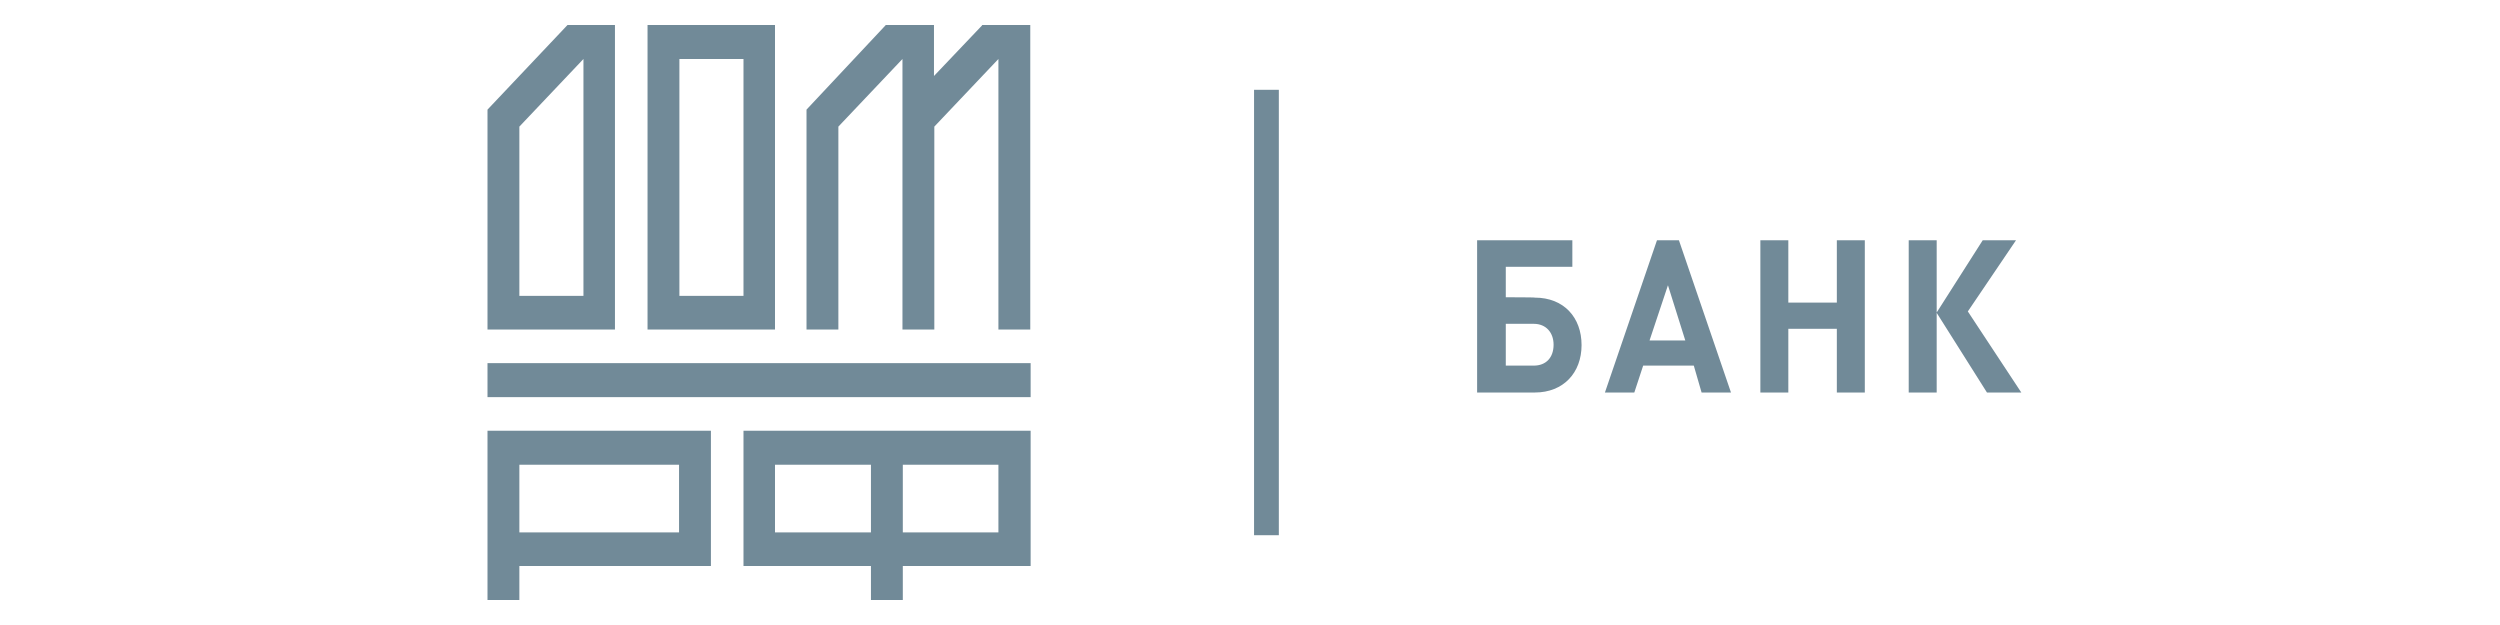
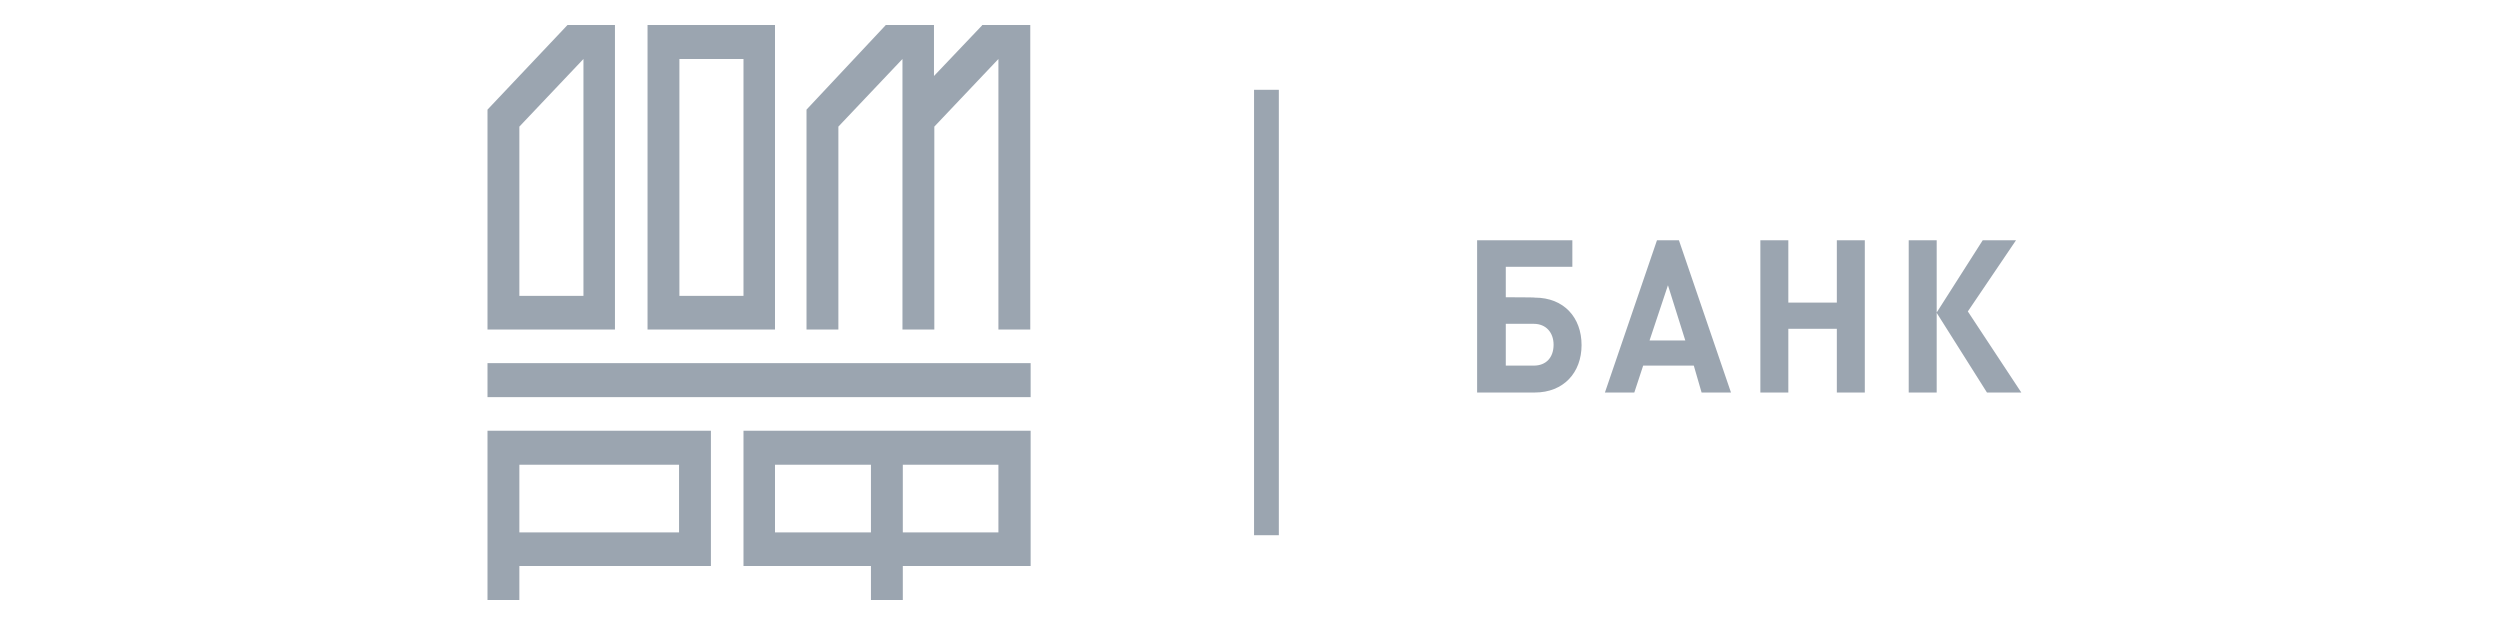
<svg xmlns="http://www.w3.org/2000/svg" width="200" height="50" viewBox="0 0 200 50" fill="none">
-   <path d="M54.352 42.59H41.549V37.18H54.324V42.59H54.352ZM56.93 34.461H39V48H41.549V45.281H56.873V34.461H56.93ZM41.549 10.129L46.676 4.719V23.669H41.549V10.129ZM39 26.36H49.197V2H45.401L39 8.77V26.36ZM54.352 4.719H59.479V23.669H54.352V4.719ZM51.803 26.36H62V2H51.803V26.36ZM79.873 26.36H82.422V2H78.57V2.028L74.718 6.079V2H70.866L64.521 8.77V26.36H67.07V10.129L72.197 4.719V26.36H74.746V10.129L79.873 4.719V26.36ZM39 31.77H82.451V29.05H39V31.77ZM72.225 37.18H79.873V42.59H72.225V37.18ZM69.676 42.59H62V37.18H69.676V42.59ZM72.225 45.281H82.451V34.461H59.479V45.281H69.676V48H72.225V45.281ZM120.463 25.906H122.701C123.692 25.906 124.287 26.614 124.287 27.578C124.287 28.597 123.692 29.249 122.701 29.249H120.463V25.906ZM120.463 23.782V21.346H125.788V19.222H118.169V31.401H122.786C125.08 31.401 126.525 29.815 126.525 27.606C126.525 25.397 125.108 23.81 122.786 23.81C122.814 23.782 120.463 23.782 120.463 23.782ZM134.824 27.238H131.963L133.436 22.819L134.824 27.238ZM136.127 31.401H138.478L134.314 19.222H132.558L128.394 31.401H130.745L131.453 29.249H135.504L136.127 31.401ZM146.947 31.401H149.185V19.222H146.947V24.207H143.066V19.222H140.829V31.401H143.066V26.303H146.947V31.401ZM157.427 24.915L161.28 19.222H158.617L154.935 25V19.222H152.697V31.401H154.935V25.028L158.957 31.401H161.704L157.427 24.915Z" fill="#718A98" />
-   <path d="M102.307 7.184H100.324V42.817H102.307V7.184Z" fill="#718A98" />
+   <path d="M54.352 42.59H41.549V37.18H54.324V42.59H54.352ZM56.93 34.461H39V48H41.549V45.281H56.873V34.461H56.93ZM41.549 10.129L46.676 4.719V23.669H41.549V10.129ZM39 26.36H49.197V2H45.401L39 8.77V26.36ZM54.352 4.719H59.479V23.669H54.352V4.719ZM51.803 26.36H62V2H51.803V26.36ZM79.873 26.36H82.422V2H78.57V2.028L74.718 6.079V2H70.866L64.521 8.77V26.36H67.07V10.129L72.197 4.719V26.36H74.746V10.129L79.873 4.719V26.36ZM39 31.77H82.451V29.05H39V31.77ZM72.225 37.18H79.873V42.59H72.225V37.18ZM69.676 42.59H62V37.18H69.676V42.59ZM72.225 45.281H82.451V34.461H59.479V45.281H69.676V48H72.225V45.281ZM120.463 25.906H122.701C123.692 25.906 124.287 26.614 124.287 27.578C124.287 28.597 123.692 29.249 122.701 29.249H120.463V25.906ZM120.463 23.782V21.346H125.788V19.222H118.169V31.401H122.786C125.08 31.401 126.525 29.815 126.525 27.606C126.525 25.397 125.108 23.81 122.786 23.81C122.814 23.782 120.463 23.782 120.463 23.782ZM134.824 27.238H131.963L133.436 22.819L134.824 27.238ZM136.127 31.401H138.478L134.314 19.222H132.558L128.394 31.401H130.745L131.453 29.249H135.504L136.127 31.401ZM146.947 31.401H149.185V19.222H146.947V24.207H143.066V19.222H140.829V31.401H143.066V26.303H146.947V31.401ZM157.427 24.915L161.28 19.222H158.617L154.935 25V19.222H152.697V31.401H154.935V25.028L158.957 31.401H161.704L157.427 24.915Z" fill="#9BA5B0" />
+   <path d="M102.307 7.184H100.324V42.817H102.307V7.184Z" fill="#9BA5B0" />
</svg>
